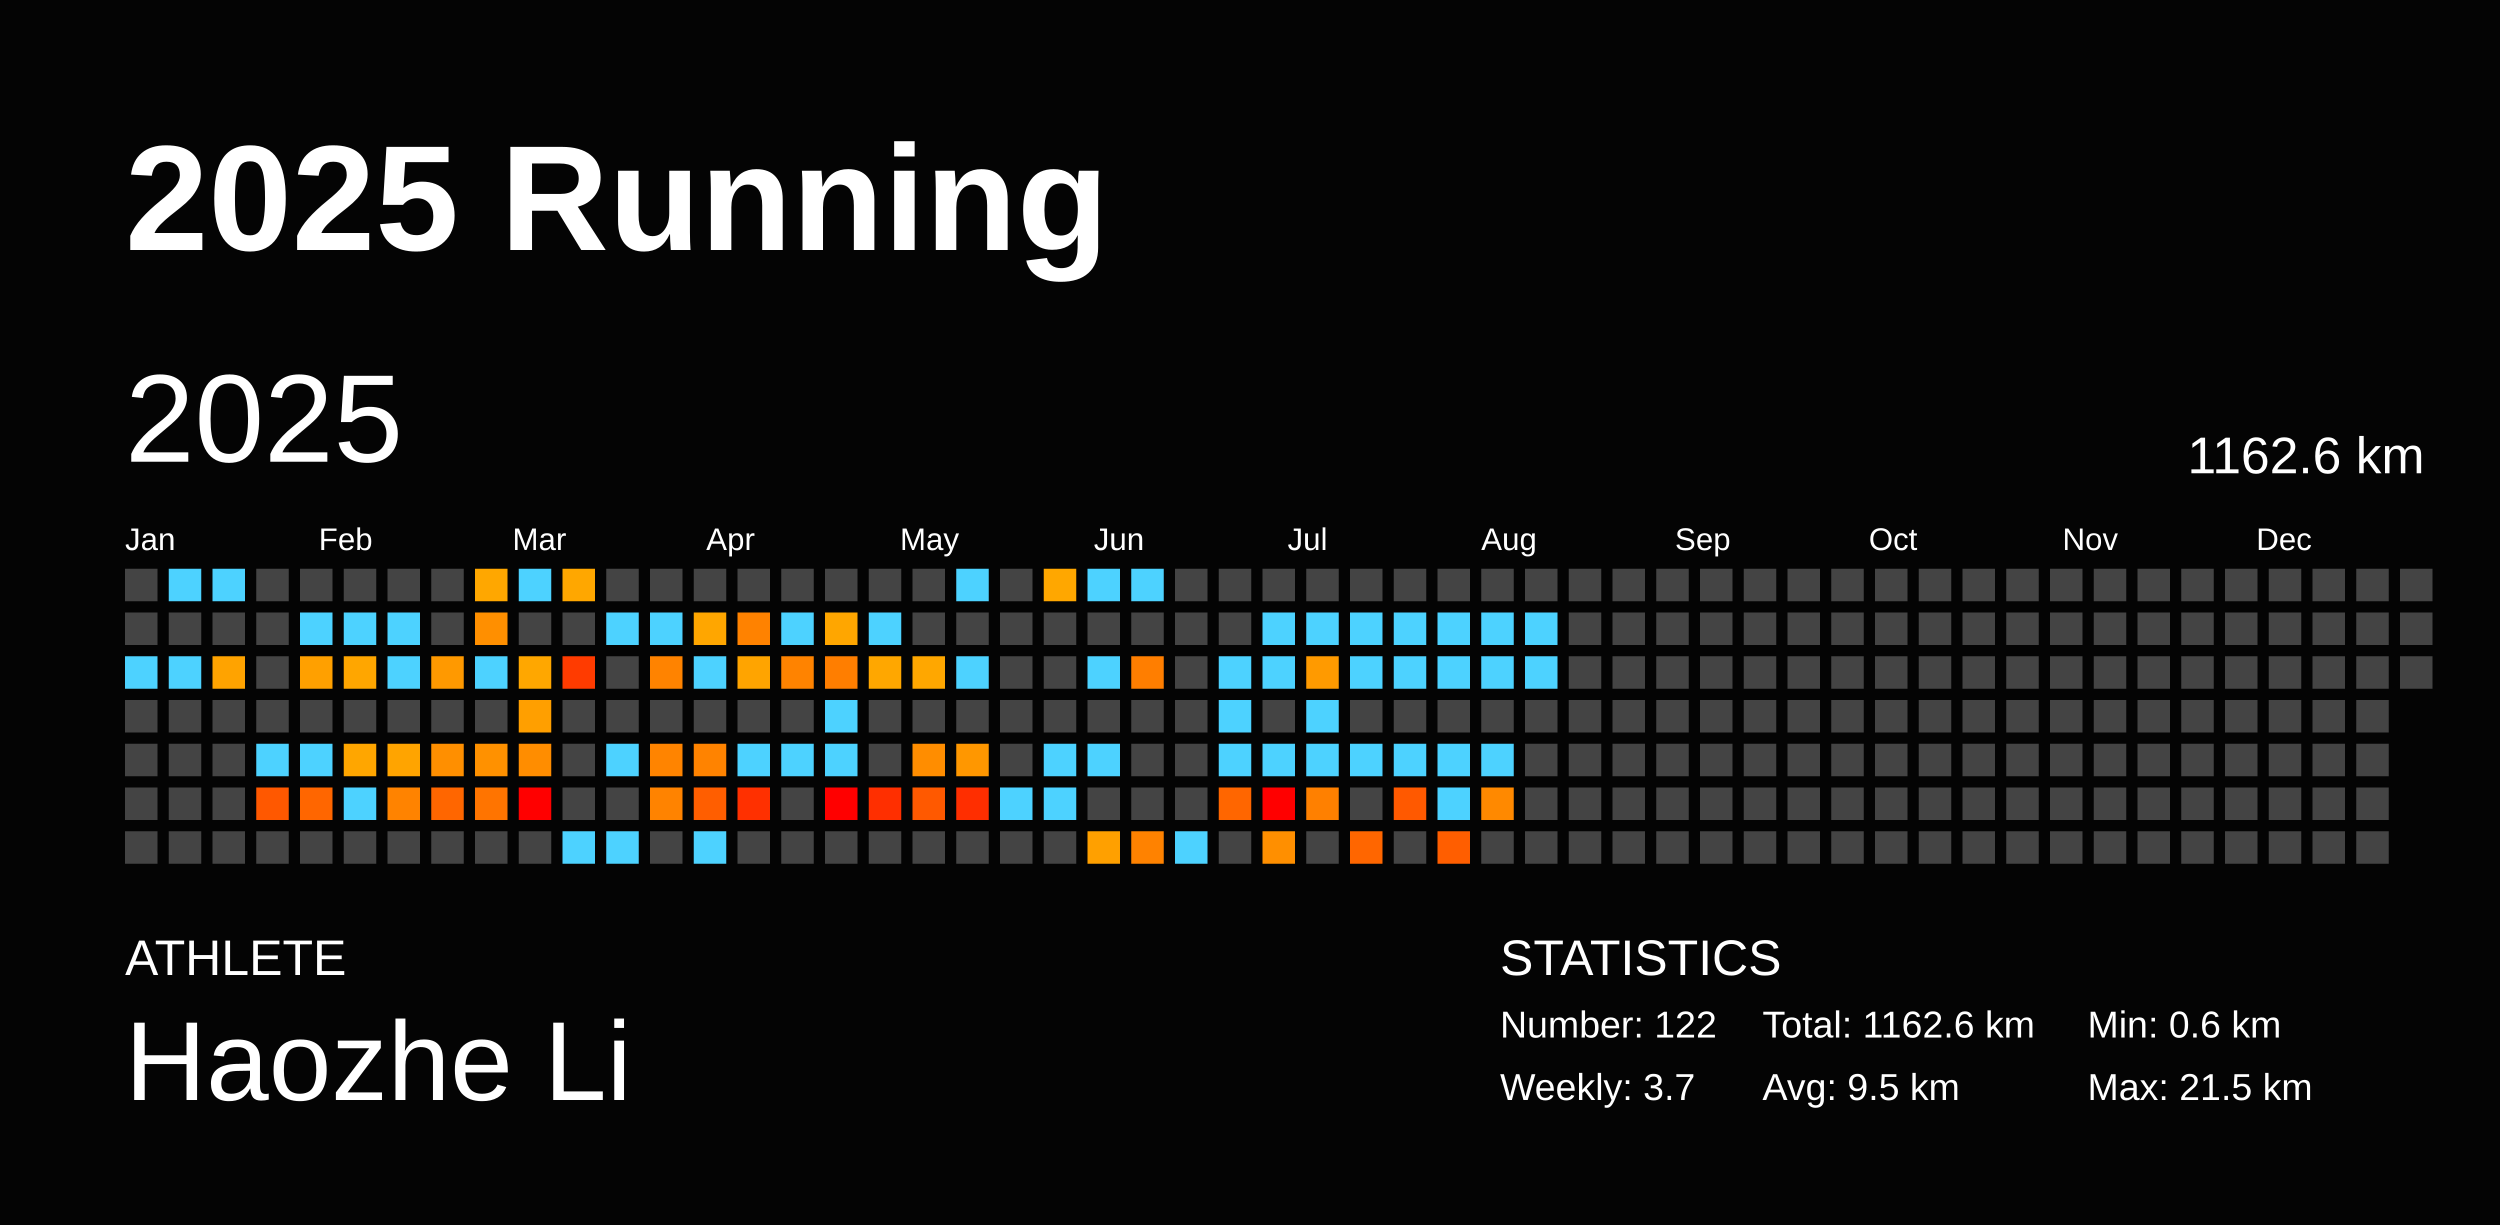
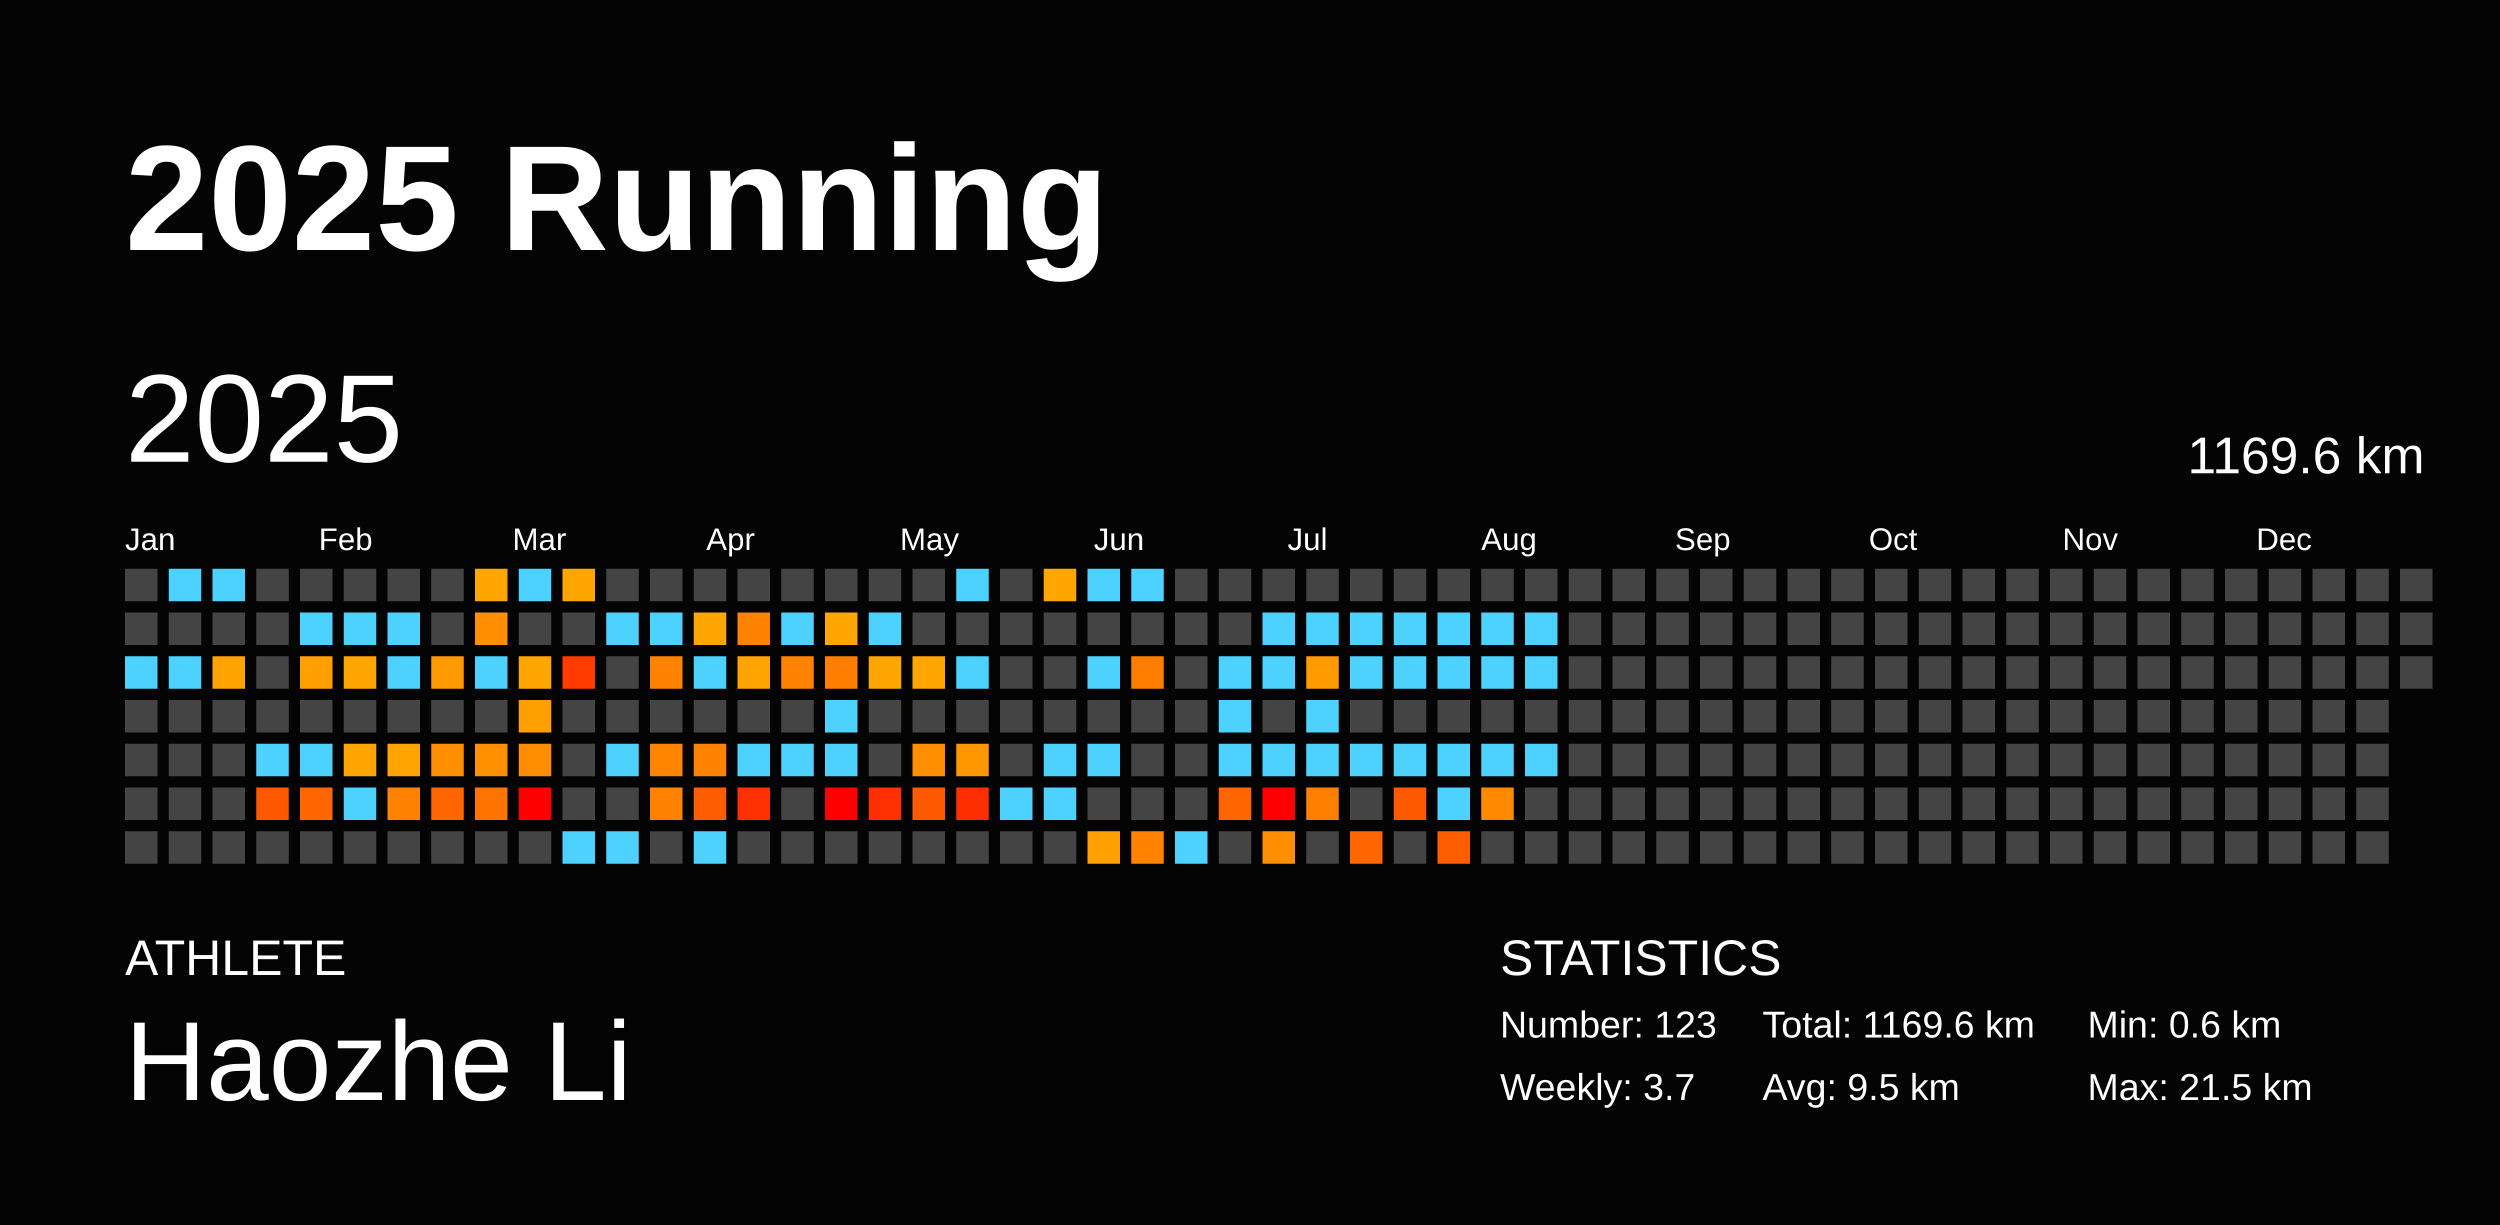
<svg xmlns="http://www.w3.org/2000/svg" baseProfile="full" height="98mm" version="1.1" viewBox="0,0,200,98" width="200mm">
  <defs />
  <rect fill="#040404" height="98" width="200" x="0" y="0" />
  <text fill="#FFFFFF" style="font-size:12px; font-family:Arial; font-weight:bold;" x="10" y="20">2025 Running</text>
  <text fill="#FFFFFF" style="font-size:4px; font-family:Arial" x="10" y="78">ATHLETE</text>
  <text fill="#FFFFFF" style="font-size:9px; font-family:Arial" x="10" y="88">Haozhe Li</text>
  <text fill="#FFFFFF" style="font-size:4px; font-family:Arial" x="120" y="78">STATISTICS</text>
-   <text fill="#FFFFFF" style="font-size:3px; font-family:Arial" x="120" y="83">Number: 122</text>
+   <text fill="#FFFFFF" style="font-size:3px; font-family:Arial" x="120" y="83">Number: 123</text>
  <text fill="#FFFFFF" style="font-size:3px; font-family:Arial" x="120" y="88">Weekly: 3.7</text>
-   <text fill="#FFFFFF" style="font-size:3px; font-family:Arial" x="141" y="83">Total: 1162.6 km</text>
+   <text fill="#FFFFFF" style="font-size:3px; font-family:Arial" x="141" y="83">Total: 1169.6 km</text>
  <text fill="#FFFFFF" style="font-size:3px; font-family:Arial" x="141" y="88">Avg: 9.5 km</text>
  <text fill="#FFFFFF" style="font-size:3px; font-family:Arial" x="167" y="83">Min: 0.6 km</text>
  <text fill="#FFFFFF" style="font-size:3px; font-family:Arial" x="167" y="88">Max: 21.5 km</text>
  <text dominant-baseline="hanging" fill="#FFFFFF" style="font-size:10.0px; font-family:Arial;" x="10" y="30">2025</text>
-   <text dominant-baseline="hanging" fill="#FFFFFF" style="font-size:4.125px; font-family:Arial;" x="175" y="35">1162.6 km</text>
+   <text dominant-baseline="hanging" fill="#FFFFFF" style="font-size:4.125px; font-family:Arial;" x="175" y="35">1169.6 km</text>
  <text fill="#FFFFFF" style="font-size:2.5px; font-family:Arial" x="10.0" y="44">Jan</text>
  <text fill="#FFFFFF" style="font-size:2.5px; font-family:Arial" x="25.5" y="44">Feb</text>
  <text fill="#FFFFFF" style="font-size:2.5px; font-family:Arial" x="41.0" y="44">Mar</text>
  <text fill="#FFFFFF" style="font-size:2.5px; font-family:Arial" x="56.5" y="44">Apr</text>
  <text fill="#FFFFFF" style="font-size:2.5px; font-family:Arial" x="72.0" y="44">May</text>
  <text fill="#FFFFFF" style="font-size:2.5px; font-family:Arial" x="87.5" y="44">Jun</text>
  <text fill="#FFFFFF" style="font-size:2.5px; font-family:Arial" x="103.0" y="44">Jul</text>
  <text fill="#FFFFFF" style="font-size:2.5px; font-family:Arial" x="118.5" y="44">Aug</text>
  <text fill="#FFFFFF" style="font-size:2.5px; font-family:Arial" x="134.0" y="44">Sep</text>
  <text fill="#FFFFFF" style="font-size:2.5px; font-family:Arial" x="149.5" y="44">Oct</text>
  <text fill="#FFFFFF" style="font-size:2.5px; font-family:Arial" x="165.0" y="44">Nov</text>
  <text fill="#FFFFFF" style="font-size:2.5px; font-family:Arial" x="180.5" y="44">Dec</text>
  <rect fill="#444444" height="2.6" width="2.6" x="10.0" y="45.5" />
  <rect fill="#444444" height="2.6" width="2.6" x="10.0" y="49.0" />
  <rect fill="#4dd2ff" height="2.6" width="2.6" x="10.0" y="52.5" />
  <rect fill="#444444" height="2.6" width="2.6" x="10.0" y="56.0" />
  <rect fill="#444444" height="2.6" width="2.6" x="10.0" y="59.5" />
  <rect fill="#444444" height="2.6" width="2.6" x="10.0" y="63.0" />
  <rect fill="#444444" height="2.6" width="2.6" x="10.0" y="66.5" />
  <rect fill="#4dd2ff" height="2.6" width="2.6" x="13.5" y="45.5" />
  <rect fill="#444444" height="2.6" width="2.6" x="13.5" y="49.0" />
  <rect fill="#4dd2ff" height="2.6" width="2.6" x="13.5" y="52.5" />
  <rect fill="#444444" height="2.6" width="2.6" x="13.5" y="56.0" />
  <rect fill="#444444" height="2.6" width="2.6" x="13.5" y="59.5" />
  <rect fill="#444444" height="2.6" width="2.6" x="13.5" y="63.0" />
  <rect fill="#444444" height="2.6" width="2.6" x="13.5" y="66.5" />
  <rect fill="#4dd2ff" height="2.6" width="2.6" x="17.0" y="45.5" />
  <rect fill="#444444" height="2.6" width="2.6" x="17.0" y="49.0" />
  <rect fill="#ffa300" height="2.6" width="2.6" x="17.0" y="52.5" />
  <rect fill="#444444" height="2.6" width="2.6" x="17.0" y="56.0" />
  <rect fill="#444444" height="2.6" width="2.6" x="17.0" y="59.5" />
  <rect fill="#444444" height="2.6" width="2.6" x="17.0" y="63.0" />
  <rect fill="#444444" height="2.6" width="2.6" x="17.0" y="66.5" />
  <rect fill="#444444" height="2.6" width="2.6" x="20.5" y="45.5" />
  <rect fill="#444444" height="2.6" width="2.6" x="20.5" y="49.0" />
  <rect fill="#444444" height="2.6" width="2.6" x="20.5" y="52.5" />
  <rect fill="#444444" height="2.6" width="2.6" x="20.5" y="56.0" />
  <rect fill="#4dd2ff" height="2.6" width="2.6" x="20.5" y="59.5" />
  <rect fill="#ff5800" height="2.6" width="2.6" x="20.5" y="63.0" />
  <rect fill="#444444" height="2.6" width="2.6" x="20.5" y="66.5" />
  <rect fill="#444444" height="2.6" width="2.6" x="24.0" y="45.5" />
  <rect fill="#4dd2ff" height="2.6" width="2.6" x="24.0" y="49.0" />
  <rect fill="#ffa000" height="2.6" width="2.6" x="24.0" y="52.5" />
  <rect fill="#444444" height="2.6" width="2.6" x="24.0" y="56.0" />
  <rect fill="#4dd2ff" height="2.6" width="2.6" x="24.0" y="59.5" />
  <rect fill="#ff6600" height="2.6" width="2.6" x="24.0" y="63.0" />
  <rect fill="#444444" height="2.6" width="2.6" x="24.0" y="66.5" />
  <rect fill="#444444" height="2.6" width="2.6" x="27.5" y="45.5" />
  <rect fill="#4dd2ff" height="2.6" width="2.6" x="27.5" y="49.0" />
  <rect fill="#ffa600" height="2.6" width="2.6" x="27.5" y="52.5" />
  <rect fill="#444444" height="2.6" width="2.6" x="27.5" y="56.0" />
  <rect fill="#ffa600" height="2.6" width="2.6" x="27.5" y="59.5" />
  <rect fill="#4dd2ff" height="2.6" width="2.6" x="27.5" y="63.0" />
  <rect fill="#444444" height="2.6" width="2.6" x="27.5" y="66.5" />
  <rect fill="#444444" height="2.6" width="2.6" x="31.0" y="45.5" />
  <rect fill="#4dd2ff" height="2.6" width="2.6" x="31.0" y="49.0" />
  <rect fill="#4dd2ff" height="2.6" width="2.6" x="31.0" y="52.5" />
  <rect fill="#444444" height="2.6" width="2.6" x="31.0" y="56.0" />
  <rect fill="#ffa400" height="2.6" width="2.6" x="31.0" y="59.5" />
  <rect fill="#ff8300" height="2.6" width="2.6" x="31.0" y="63.0" />
  <rect fill="#444444" height="2.6" width="2.6" x="31.0" y="66.5" />
  <rect fill="#444444" height="2.6" width="2.6" x="34.5" y="45.5" />
  <rect fill="#444444" height="2.6" width="2.6" x="34.5" y="49.0" />
  <rect fill="#ff9900" height="2.6" width="2.6" x="34.5" y="52.5" />
  <rect fill="#444444" height="2.6" width="2.6" x="34.5" y="56.0" />
  <rect fill="#ff8f00" height="2.6" width="2.6" x="34.5" y="59.5" />
  <rect fill="#ff6600" height="2.6" width="2.6" x="34.5" y="63.0" />
  <rect fill="#444444" height="2.6" width="2.6" x="34.5" y="66.5" />
  <rect fill="#ffa700" height="2.6" width="2.6" x="38.0" y="45.5" />
  <rect fill="#ff8f00" height="2.6" width="2.6" x="38.0" y="49.0" />
  <rect fill="#4dd2ff" height="2.6" width="2.6" x="38.0" y="52.5" />
  <rect fill="#444444" height="2.6" width="2.6" x="38.0" y="56.0" />
  <rect fill="#ff9100" height="2.6" width="2.6" x="38.0" y="59.5" />
  <rect fill="#ff7400" height="2.6" width="2.6" x="38.0" y="63.0" />
  <rect fill="#444444" height="2.6" width="2.6" x="38.0" y="66.5" />
  <rect fill="#4dd2ff" height="2.6" width="2.6" x="41.5" y="45.5" />
  <rect fill="#444444" height="2.6" width="2.6" x="41.5" y="49.0" />
  <rect fill="#ffa700" height="2.6" width="2.6" x="41.5" y="52.5" />
  <rect fill="#ff9f00" height="2.6" width="2.6" x="41.5" y="56.0" />
  <rect fill="#ff8d00" height="2.6" width="2.6" x="41.5" y="59.5" />
  <rect fill="red" height="2.6" width="2.6" x="41.5" y="63.0" />
  <rect fill="#444444" height="2.6" width="2.6" x="41.5" y="66.5" />
  <rect fill="#ffa700" height="2.6" width="2.6" x="45.0" y="45.5" />
  <rect fill="#444444" height="2.6" width="2.6" x="45.0" y="49.0" />
  <rect fill="#ff3b00" height="2.6" width="2.6" x="45.0" y="52.5" />
  <rect fill="#444444" height="2.6" width="2.6" x="45.0" y="56.0" />
  <rect fill="#444444" height="2.6" width="2.6" x="45.0" y="59.5" />
  <rect fill="#444444" height="2.6" width="2.6" x="45.0" y="63.0" />
  <rect fill="#4dd2ff" height="2.6" width="2.6" x="45.0" y="66.5" />
  <rect fill="#444444" height="2.6" width="2.6" x="48.5" y="45.5" />
  <rect fill="#4dd2ff" height="2.6" width="2.6" x="48.5" y="49.0" />
  <rect fill="#444444" height="2.6" width="2.6" x="48.5" y="52.5" />
  <rect fill="#444444" height="2.6" width="2.6" x="48.5" y="56.0" />
  <rect fill="#4dd2ff" height="2.6" width="2.6" x="48.5" y="59.5" />
  <rect fill="#444444" height="2.6" width="2.6" x="48.5" y="63.0" />
  <rect fill="#4dd2ff" height="2.6" width="2.6" x="48.5" y="66.5" />
  <rect fill="#444444" height="2.6" width="2.6" x="52.0" y="45.5" />
  <rect fill="#4dd2ff" height="2.6" width="2.6" x="52.0" y="49.0" />
  <rect fill="#ff8300" height="2.6" width="2.6" x="52.0" y="52.5" />
  <rect fill="#444444" height="2.6" width="2.6" x="52.0" y="56.0" />
  <rect fill="#ff8400" height="2.6" width="2.6" x="52.0" y="59.5" />
  <rect fill="#ff8300" height="2.6" width="2.6" x="52.0" y="63.0" />
  <rect fill="#444444" height="2.6" width="2.6" x="52.0" y="66.5" />
  <rect fill="#444444" height="2.6" width="2.6" x="55.5" y="45.5" />
  <rect fill="#ffa600" height="2.6" width="2.6" x="55.5" y="49.0" />
  <rect fill="#4dd2ff" height="2.6" width="2.6" x="55.5" y="52.5" />
  <rect fill="#444444" height="2.6" width="2.6" x="55.5" y="56.0" />
  <rect fill="#ff8300" height="2.6" width="2.6" x="55.5" y="59.5" />
  <rect fill="#ff5e00" height="2.6" width="2.6" x="55.5" y="63.0" />
  <rect fill="#4dd2ff" height="2.6" width="2.6" x="55.5" y="66.5" />
  <rect fill="#444444" height="2.6" width="2.6" x="59.0" y="45.5" />
  <rect fill="#ff8200" height="2.6" width="2.6" x="59.0" y="49.0" />
  <rect fill="#ffa400" height="2.6" width="2.6" x="59.0" y="52.5" />
  <rect fill="#444444" height="2.6" width="2.6" x="59.0" y="56.0" />
  <rect fill="#4dd2ff" height="2.6" width="2.6" x="59.0" y="59.5" />
  <rect fill="#ff3000" height="2.6" width="2.6" x="59.0" y="63.0" />
  <rect fill="#444444" height="2.6" width="2.6" x="59.0" y="66.5" />
  <rect fill="#444444" height="2.6" width="2.6" x="62.5" y="45.5" />
  <rect fill="#4dd2ff" height="2.6" width="2.6" x="62.5" y="49.0" />
  <rect fill="#ff8300" height="2.6" width="2.6" x="62.5" y="52.5" />
  <rect fill="#444444" height="2.6" width="2.6" x="62.5" y="56.0" />
  <rect fill="#4dd2ff" height="2.6" width="2.6" x="62.5" y="59.5" />
  <rect fill="#444444" height="2.6" width="2.6" x="62.5" y="63.0" />
  <rect fill="#444444" height="2.6" width="2.6" x="62.5" y="66.5" />
  <rect fill="#444444" height="2.6" width="2.6" x="66.0" y="45.5" />
  <rect fill="#ffa600" height="2.6" width="2.6" x="66.0" y="49.0" />
  <rect fill="#ff7e00" height="2.6" width="2.6" x="66.0" y="52.5" />
  <rect fill="#4dd2ff" height="2.6" width="2.6" x="66.0" y="56.0" />
  <rect fill="#4dd2ff" height="2.6" width="2.6" x="66.0" y="59.5" />
  <rect fill="red" height="2.6" width="2.6" x="66.0" y="63.0" />
  <rect fill="#444444" height="2.6" width="2.6" x="66.0" y="66.5" />
  <rect fill="#444444" height="2.6" width="2.6" x="69.5" y="45.5" />
  <rect fill="#4dd2ff" height="2.6" width="2.6" x="69.5" y="49.0" />
  <rect fill="#ffa700" height="2.6" width="2.6" x="69.5" y="52.5" />
  <rect fill="#444444" height="2.6" width="2.6" x="69.5" y="56.0" />
  <rect fill="#444444" height="2.6" width="2.6" x="69.5" y="59.5" />
  <rect fill="#ff2f00" height="2.6" width="2.6" x="69.5" y="63.0" />
  <rect fill="#444444" height="2.6" width="2.6" x="69.5" y="66.5" />
  <rect fill="#444444" height="2.6" width="2.6" x="73.0" y="45.5" />
  <rect fill="#444444" height="2.6" width="2.6" x="73.0" y="49.0" />
  <rect fill="#ffa700" height="2.6" width="2.6" x="73.0" y="52.5" />
  <rect fill="#444444" height="2.6" width="2.6" x="73.0" y="56.0" />
  <rect fill="#ff8d00" height="2.6" width="2.6" x="73.0" y="59.5" />
  <rect fill="#ff5900" height="2.6" width="2.6" x="73.0" y="63.0" />
  <rect fill="#444444" height="2.6" width="2.6" x="73.0" y="66.5" />
  <rect fill="#4dd2ff" height="2.6" width="2.6" x="76.5" y="45.5" />
  <rect fill="#444444" height="2.6" width="2.6" x="76.5" y="49.0" />
  <rect fill="#4dd2ff" height="2.6" width="2.6" x="76.5" y="52.5" />
  <rect fill="#444444" height="2.6" width="2.6" x="76.5" y="56.0" />
  <rect fill="#ff9700" height="2.6" width="2.6" x="76.5" y="59.5" />
  <rect fill="#ff2e00" height="2.6" width="2.6" x="76.5" y="63.0" />
  <rect fill="#444444" height="2.6" width="2.6" x="76.5" y="66.5" />
  <rect fill="#444444" height="2.6" width="2.6" x="80.0" y="45.5" />
  <rect fill="#444444" height="2.6" width="2.6" x="80.0" y="49.0" />
  <rect fill="#444444" height="2.6" width="2.6" x="80.0" y="52.5" />
  <rect fill="#444444" height="2.6" width="2.6" x="80.0" y="56.0" />
  <rect fill="#444444" height="2.6" width="2.6" x="80.0" y="59.5" />
  <rect fill="#4dd2ff" height="2.6" width="2.6" x="80.0" y="63.0" />
  <rect fill="#444444" height="2.6" width="2.6" x="80.0" y="66.5" />
  <rect fill="#ffa700" height="2.6" width="2.6" x="83.5" y="45.5" />
  <rect fill="#444444" height="2.6" width="2.6" x="83.5" y="49.0" />
  <rect fill="#444444" height="2.6" width="2.6" x="83.5" y="52.5" />
  <rect fill="#444444" height="2.6" width="2.6" x="83.5" y="56.0" />
  <rect fill="#4dd2ff" height="2.6" width="2.6" x="83.5" y="59.5" />
  <rect fill="#4dd2ff" height="2.6" width="2.6" x="83.5" y="63.0" />
  <rect fill="#444444" height="2.6" width="2.6" x="83.5" y="66.5" />
  <rect fill="#4dd2ff" height="2.6" width="2.6" x="87.0" y="45.5" />
  <rect fill="#444444" height="2.6" width="2.6" x="87.0" y="49.0" />
  <rect fill="#4dd2ff" height="2.6" width="2.6" x="87.0" y="52.5" />
  <rect fill="#444444" height="2.6" width="2.6" x="87.0" y="56.0" />
  <rect fill="#4dd2ff" height="2.6" width="2.6" x="87.0" y="59.5" />
  <rect fill="#444444" height="2.6" width="2.6" x="87.0" y="63.0" />
  <rect fill="#ffa000" height="2.6" width="2.6" x="87.0" y="66.5" />
  <rect fill="#4dd2ff" height="2.6" width="2.6" x="90.5" y="45.5" />
  <rect fill="#444444" height="2.6" width="2.6" x="90.5" y="49.0" />
  <rect fill="#ff7e00" height="2.6" width="2.6" x="90.5" y="52.5" />
  <rect fill="#444444" height="2.6" width="2.6" x="90.5" y="56.0" />
  <rect fill="#444444" height="2.6" width="2.6" x="90.5" y="59.5" />
  <rect fill="#444444" height="2.6" width="2.6" x="90.5" y="63.0" />
  <rect fill="#ff8200" height="2.6" width="2.6" x="90.5" y="66.5" />
  <rect fill="#444444" height="2.6" width="2.6" x="94.0" y="45.5" />
  <rect fill="#444444" height="2.6" width="2.6" x="94.0" y="49.0" />
  <rect fill="#444444" height="2.6" width="2.6" x="94.0" y="52.5" />
  <rect fill="#444444" height="2.6" width="2.6" x="94.0" y="56.0" />
  <rect fill="#444444" height="2.6" width="2.6" x="94.0" y="59.5" />
  <rect fill="#444444" height="2.6" width="2.6" x="94.0" y="63.0" />
  <rect fill="#4dd2ff" height="2.6" width="2.6" x="94.0" y="66.5" />
  <rect fill="#444444" height="2.6" width="2.6" x="97.5" y="45.5" />
  <rect fill="#444444" height="2.6" width="2.6" x="97.5" y="49.0" />
  <rect fill="#4dd2ff" height="2.6" width="2.6" x="97.5" y="52.5" />
  <rect fill="#4dd2ff" height="2.6" width="2.6" x="97.5" y="56.0" />
  <rect fill="#4dd2ff" height="2.6" width="2.6" x="97.5" y="59.5" />
  <rect fill="#ff6600" height="2.6" width="2.6" x="97.5" y="63.0" />
  <rect fill="#444444" height="2.6" width="2.6" x="97.5" y="66.5" />
  <rect fill="#444444" height="2.6" width="2.6" x="101.0" y="45.5" />
  <rect fill="#4dd2ff" height="2.6" width="2.6" x="101.0" y="49.0" />
  <rect fill="#4dd2ff" height="2.6" width="2.6" x="101.0" y="52.5" />
  <rect fill="#444444" height="2.6" width="2.6" x="101.0" y="56.0" />
  <rect fill="#4dd2ff" height="2.6" width="2.6" x="101.0" y="59.5" />
  <rect fill="red" height="2.6" width="2.6" x="101.0" y="63.0" />
  <rect fill="#ff8f00" height="2.6" width="2.6" x="101.0" y="66.5" />
  <rect fill="#444444" height="2.6" width="2.6" x="104.5" y="45.5" />
  <rect fill="#4dd2ff" height="2.6" width="2.6" x="104.5" y="49.0" />
  <rect fill="#ff9a00" height="2.6" width="2.6" x="104.5" y="52.5" />
  <rect fill="#4dd2ff" height="2.6" width="2.6" x="104.5" y="56.0" />
  <rect fill="#4dd2ff" height="2.6" width="2.6" x="104.5" y="59.5" />
  <rect fill="#ff8000" height="2.6" width="2.6" x="104.5" y="63.0" />
  <rect fill="#444444" height="2.6" width="2.6" x="104.5" y="66.5" />
  <rect fill="#444444" height="2.6" width="2.6" x="108.0" y="45.5" />
  <rect fill="#4dd2ff" height="2.6" width="2.6" x="108.0" y="49.0" />
  <rect fill="#4dd2ff" height="2.6" width="2.6" x="108.0" y="52.5" />
  <rect fill="#444444" height="2.6" width="2.6" x="108.0" y="56.0" />
  <rect fill="#4dd2ff" height="2.6" width="2.6" x="108.0" y="59.5" />
  <rect fill="#444444" height="2.6" width="2.6" x="108.0" y="63.0" />
  <rect fill="#ff6600" height="2.6" width="2.6" x="108.0" y="66.5" />
  <rect fill="#444444" height="2.6" width="2.6" x="111.5" y="45.5" />
  <rect fill="#4dd2ff" height="2.6" width="2.6" x="111.5" y="49.0" />
  <rect fill="#4dd2ff" height="2.6" width="2.6" x="111.5" y="52.5" />
  <rect fill="#444444" height="2.6" width="2.6" x="111.5" y="56.0" />
  <rect fill="#4dd2ff" height="2.6" width="2.6" x="111.5" y="59.5" />
  <rect fill="#ff5900" height="2.6" width="2.6" x="111.5" y="63.0" />
  <rect fill="#444444" height="2.6" width="2.6" x="111.5" y="66.5" />
  <rect fill="#444444" height="2.6" width="2.6" x="115.0" y="45.5" />
  <rect fill="#4dd2ff" height="2.6" width="2.6" x="115.0" y="49.0" />
  <rect fill="#4dd2ff" height="2.6" width="2.6" x="115.0" y="52.5" />
  <rect fill="#444444" height="2.6" width="2.6" x="115.0" y="56.0" />
  <rect fill="#4dd2ff" height="2.6" width="2.6" x="115.0" y="59.5" />
  <rect fill="#4dd2ff" height="2.6" width="2.6" x="115.0" y="63.0" />
  <rect fill="#ff5e00" height="2.6" width="2.6" x="115.0" y="66.5" />
  <rect fill="#444444" height="2.6" width="2.6" x="118.5" y="45.5" />
  <rect fill="#4dd2ff" height="2.6" width="2.6" x="118.5" y="49.0" />
  <rect fill="#4dd2ff" height="2.6" width="2.6" x="118.5" y="52.5" />
  <rect fill="#444444" height="2.6" width="2.6" x="118.5" y="56.0" />
  <rect fill="#4dd2ff" height="2.6" width="2.6" x="118.5" y="59.5" />
  <rect fill="#ff8900" height="2.6" width="2.6" x="118.5" y="63.0" />
  <rect fill="#444444" height="2.6" width="2.6" x="118.5" y="66.5" />
  <rect fill="#444444" height="2.6" width="2.6" x="122.0" y="45.5" />
  <rect fill="#4dd2ff" height="2.6" width="2.6" x="122.0" y="49.0" />
  <rect fill="#4dd2ff" height="2.6" width="2.6" x="122.0" y="52.5" />
  <rect fill="#444444" height="2.6" width="2.6" x="122.0" y="56.0" />
-   <rect fill="#444444" height="2.6" width="2.6" x="122.0" y="59.5" />
+   <rect fill="#4dd2ff" height="2.6" width="2.6" x="122.0" y="59.5" />
  <rect fill="#444444" height="2.6" width="2.6" x="122.0" y="63.0" />
  <rect fill="#444444" height="2.6" width="2.6" x="122.0" y="66.5" />
  <rect fill="#444444" height="2.6" width="2.6" x="125.5" y="45.5" />
  <rect fill="#444444" height="2.6" width="2.6" x="125.5" y="49.0" />
  <rect fill="#444444" height="2.6" width="2.6" x="125.5" y="52.5" />
  <rect fill="#444444" height="2.6" width="2.6" x="125.5" y="56.0" />
  <rect fill="#444444" height="2.6" width="2.6" x="125.5" y="59.5" />
  <rect fill="#444444" height="2.6" width="2.6" x="125.5" y="63.0" />
  <rect fill="#444444" height="2.6" width="2.6" x="125.5" y="66.5" />
  <rect fill="#444444" height="2.6" width="2.6" x="129.0" y="45.5" />
  <rect fill="#444444" height="2.6" width="2.6" x="129.0" y="49.0" />
  <rect fill="#444444" height="2.6" width="2.6" x="129.0" y="52.5" />
  <rect fill="#444444" height="2.6" width="2.6" x="129.0" y="56.0" />
  <rect fill="#444444" height="2.6" width="2.6" x="129.0" y="59.5" />
  <rect fill="#444444" height="2.6" width="2.6" x="129.0" y="63.0" />
  <rect fill="#444444" height="2.6" width="2.6" x="129.0" y="66.5" />
  <rect fill="#444444" height="2.6" width="2.6" x="132.5" y="45.5" />
  <rect fill="#444444" height="2.6" width="2.6" x="132.5" y="49.0" />
  <rect fill="#444444" height="2.6" width="2.6" x="132.5" y="52.5" />
  <rect fill="#444444" height="2.6" width="2.6" x="132.5" y="56.0" />
  <rect fill="#444444" height="2.6" width="2.6" x="132.5" y="59.5" />
  <rect fill="#444444" height="2.6" width="2.6" x="132.5" y="63.0" />
  <rect fill="#444444" height="2.6" width="2.6" x="132.5" y="66.5" />
  <rect fill="#444444" height="2.6" width="2.6" x="136.0" y="45.5" />
  <rect fill="#444444" height="2.6" width="2.6" x="136.0" y="49.0" />
  <rect fill="#444444" height="2.6" width="2.6" x="136.0" y="52.5" />
  <rect fill="#444444" height="2.6" width="2.6" x="136.0" y="56.0" />
  <rect fill="#444444" height="2.6" width="2.6" x="136.0" y="59.5" />
  <rect fill="#444444" height="2.6" width="2.6" x="136.0" y="63.0" />
  <rect fill="#444444" height="2.6" width="2.6" x="136.0" y="66.5" />
  <rect fill="#444444" height="2.6" width="2.6" x="139.5" y="45.5" />
  <rect fill="#444444" height="2.6" width="2.6" x="139.5" y="49.0" />
  <rect fill="#444444" height="2.6" width="2.6" x="139.5" y="52.5" />
  <rect fill="#444444" height="2.6" width="2.6" x="139.5" y="56.0" />
  <rect fill="#444444" height="2.6" width="2.6" x="139.5" y="59.5" />
  <rect fill="#444444" height="2.6" width="2.6" x="139.5" y="63.0" />
  <rect fill="#444444" height="2.6" width="2.6" x="139.5" y="66.5" />
  <rect fill="#444444" height="2.6" width="2.6" x="143.0" y="45.5" />
  <rect fill="#444444" height="2.6" width="2.6" x="143.0" y="49.0" />
  <rect fill="#444444" height="2.6" width="2.6" x="143.0" y="52.5" />
  <rect fill="#444444" height="2.6" width="2.6" x="143.0" y="56.0" />
  <rect fill="#444444" height="2.6" width="2.6" x="143.0" y="59.5" />
  <rect fill="#444444" height="2.6" width="2.6" x="143.0" y="63.0" />
  <rect fill="#444444" height="2.6" width="2.6" x="143.0" y="66.5" />
  <rect fill="#444444" height="2.6" width="2.6" x="146.5" y="45.5" />
  <rect fill="#444444" height="2.6" width="2.6" x="146.5" y="49.0" />
  <rect fill="#444444" height="2.6" width="2.6" x="146.5" y="52.5" />
  <rect fill="#444444" height="2.6" width="2.6" x="146.5" y="56.0" />
  <rect fill="#444444" height="2.6" width="2.6" x="146.5" y="59.5" />
  <rect fill="#444444" height="2.6" width="2.6" x="146.5" y="63.0" />
  <rect fill="#444444" height="2.6" width="2.6" x="146.5" y="66.5" />
  <rect fill="#444444" height="2.6" width="2.6" x="150.0" y="45.5" />
  <rect fill="#444444" height="2.6" width="2.6" x="150.0" y="49.0" />
  <rect fill="#444444" height="2.6" width="2.6" x="150.0" y="52.5" />
  <rect fill="#444444" height="2.6" width="2.6" x="150.0" y="56.0" />
  <rect fill="#444444" height="2.6" width="2.6" x="150.0" y="59.5" />
  <rect fill="#444444" height="2.6" width="2.6" x="150.0" y="63.0" />
  <rect fill="#444444" height="2.6" width="2.6" x="150.0" y="66.5" />
  <rect fill="#444444" height="2.6" width="2.6" x="153.5" y="45.5" />
  <rect fill="#444444" height="2.6" width="2.6" x="153.5" y="49.0" />
  <rect fill="#444444" height="2.6" width="2.6" x="153.5" y="52.5" />
  <rect fill="#444444" height="2.6" width="2.6" x="153.5" y="56.0" />
  <rect fill="#444444" height="2.6" width="2.6" x="153.5" y="59.5" />
  <rect fill="#444444" height="2.6" width="2.6" x="153.5" y="63.0" />
  <rect fill="#444444" height="2.6" width="2.6" x="153.5" y="66.5" />
  <rect fill="#444444" height="2.6" width="2.6" x="157.0" y="45.5" />
  <rect fill="#444444" height="2.6" width="2.6" x="157.0" y="49.0" />
  <rect fill="#444444" height="2.6" width="2.6" x="157.0" y="52.5" />
  <rect fill="#444444" height="2.6" width="2.6" x="157.0" y="56.0" />
  <rect fill="#444444" height="2.6" width="2.6" x="157.0" y="59.5" />
  <rect fill="#444444" height="2.6" width="2.6" x="157.0" y="63.0" />
  <rect fill="#444444" height="2.6" width="2.6" x="157.0" y="66.5" />
  <rect fill="#444444" height="2.6" width="2.6" x="160.5" y="45.5" />
  <rect fill="#444444" height="2.6" width="2.6" x="160.5" y="49.0" />
  <rect fill="#444444" height="2.6" width="2.6" x="160.5" y="52.5" />
  <rect fill="#444444" height="2.6" width="2.6" x="160.5" y="56.0" />
  <rect fill="#444444" height="2.6" width="2.6" x="160.5" y="59.5" />
  <rect fill="#444444" height="2.6" width="2.6" x="160.5" y="63.0" />
  <rect fill="#444444" height="2.6" width="2.6" x="160.5" y="66.5" />
  <rect fill="#444444" height="2.6" width="2.6" x="164.0" y="45.5" />
  <rect fill="#444444" height="2.6" width="2.6" x="164.0" y="49.0" />
  <rect fill="#444444" height="2.6" width="2.6" x="164.0" y="52.5" />
  <rect fill="#444444" height="2.6" width="2.6" x="164.0" y="56.0" />
  <rect fill="#444444" height="2.6" width="2.6" x="164.0" y="59.5" />
  <rect fill="#444444" height="2.6" width="2.6" x="164.0" y="63.0" />
  <rect fill="#444444" height="2.6" width="2.6" x="164.0" y="66.5" />
  <rect fill="#444444" height="2.6" width="2.6" x="167.5" y="45.5" />
  <rect fill="#444444" height="2.6" width="2.6" x="167.5" y="49.0" />
  <rect fill="#444444" height="2.6" width="2.6" x="167.5" y="52.5" />
  <rect fill="#444444" height="2.6" width="2.6" x="167.5" y="56.0" />
  <rect fill="#444444" height="2.6" width="2.6" x="167.5" y="59.5" />
  <rect fill="#444444" height="2.6" width="2.6" x="167.5" y="63.0" />
  <rect fill="#444444" height="2.6" width="2.6" x="167.5" y="66.5" />
  <rect fill="#444444" height="2.6" width="2.6" x="171.0" y="45.5" />
  <rect fill="#444444" height="2.6" width="2.6" x="171.0" y="49.0" />
  <rect fill="#444444" height="2.6" width="2.6" x="171.0" y="52.5" />
  <rect fill="#444444" height="2.6" width="2.6" x="171.0" y="56.0" />
  <rect fill="#444444" height="2.6" width="2.6" x="171.0" y="59.5" />
  <rect fill="#444444" height="2.6" width="2.6" x="171.0" y="63.0" />
  <rect fill="#444444" height="2.6" width="2.6" x="171.0" y="66.5" />
  <rect fill="#444444" height="2.6" width="2.6" x="174.5" y="45.5" />
  <rect fill="#444444" height="2.6" width="2.6" x="174.5" y="49.0" />
  <rect fill="#444444" height="2.6" width="2.6" x="174.5" y="52.5" />
  <rect fill="#444444" height="2.6" width="2.6" x="174.5" y="56.0" />
  <rect fill="#444444" height="2.6" width="2.6" x="174.5" y="59.5" />
  <rect fill="#444444" height="2.6" width="2.6" x="174.5" y="63.0" />
  <rect fill="#444444" height="2.6" width="2.6" x="174.5" y="66.5" />
  <rect fill="#444444" height="2.6" width="2.6" x="178.0" y="45.5" />
  <rect fill="#444444" height="2.6" width="2.6" x="178.0" y="49.0" />
  <rect fill="#444444" height="2.6" width="2.6" x="178.0" y="52.5" />
  <rect fill="#444444" height="2.6" width="2.6" x="178.0" y="56.0" />
  <rect fill="#444444" height="2.6" width="2.6" x="178.0" y="59.5" />
  <rect fill="#444444" height="2.6" width="2.6" x="178.0" y="63.0" />
  <rect fill="#444444" height="2.6" width="2.6" x="178.0" y="66.5" />
  <rect fill="#444444" height="2.6" width="2.6" x="181.5" y="45.5" />
  <rect fill="#444444" height="2.6" width="2.6" x="181.5" y="49.0" />
  <rect fill="#444444" height="2.6" width="2.6" x="181.5" y="52.5" />
  <rect fill="#444444" height="2.6" width="2.6" x="181.5" y="56.0" />
  <rect fill="#444444" height="2.6" width="2.6" x="181.5" y="59.5" />
  <rect fill="#444444" height="2.6" width="2.6" x="181.5" y="63.0" />
  <rect fill="#444444" height="2.6" width="2.6" x="181.5" y="66.5" />
  <rect fill="#444444" height="2.6" width="2.6" x="185.0" y="45.5" />
  <rect fill="#444444" height="2.6" width="2.6" x="185.0" y="49.0" />
  <rect fill="#444444" height="2.6" width="2.6" x="185.0" y="52.5" />
  <rect fill="#444444" height="2.6" width="2.6" x="185.0" y="56.0" />
  <rect fill="#444444" height="2.6" width="2.6" x="185.0" y="59.5" />
  <rect fill="#444444" height="2.6" width="2.6" x="185.0" y="63.0" />
  <rect fill="#444444" height="2.6" width="2.6" x="185.0" y="66.5" />
  <rect fill="#444444" height="2.6" width="2.6" x="188.5" y="45.5" />
  <rect fill="#444444" height="2.6" width="2.6" x="188.5" y="49.0" />
  <rect fill="#444444" height="2.6" width="2.6" x="188.5" y="52.5" />
  <rect fill="#444444" height="2.6" width="2.6" x="188.5" y="56.0" />
  <rect fill="#444444" height="2.6" width="2.6" x="188.5" y="59.5" />
  <rect fill="#444444" height="2.6" width="2.6" x="188.5" y="63.0" />
  <rect fill="#444444" height="2.6" width="2.6" x="188.5" y="66.5" />
  <rect fill="#444444" height="2.6" width="2.6" x="192.0" y="45.5" />
  <rect fill="#444444" height="2.6" width="2.6" x="192.0" y="49.0" />
  <rect fill="#444444" height="2.6" width="2.6" x="192.0" y="52.5" />
</svg>
